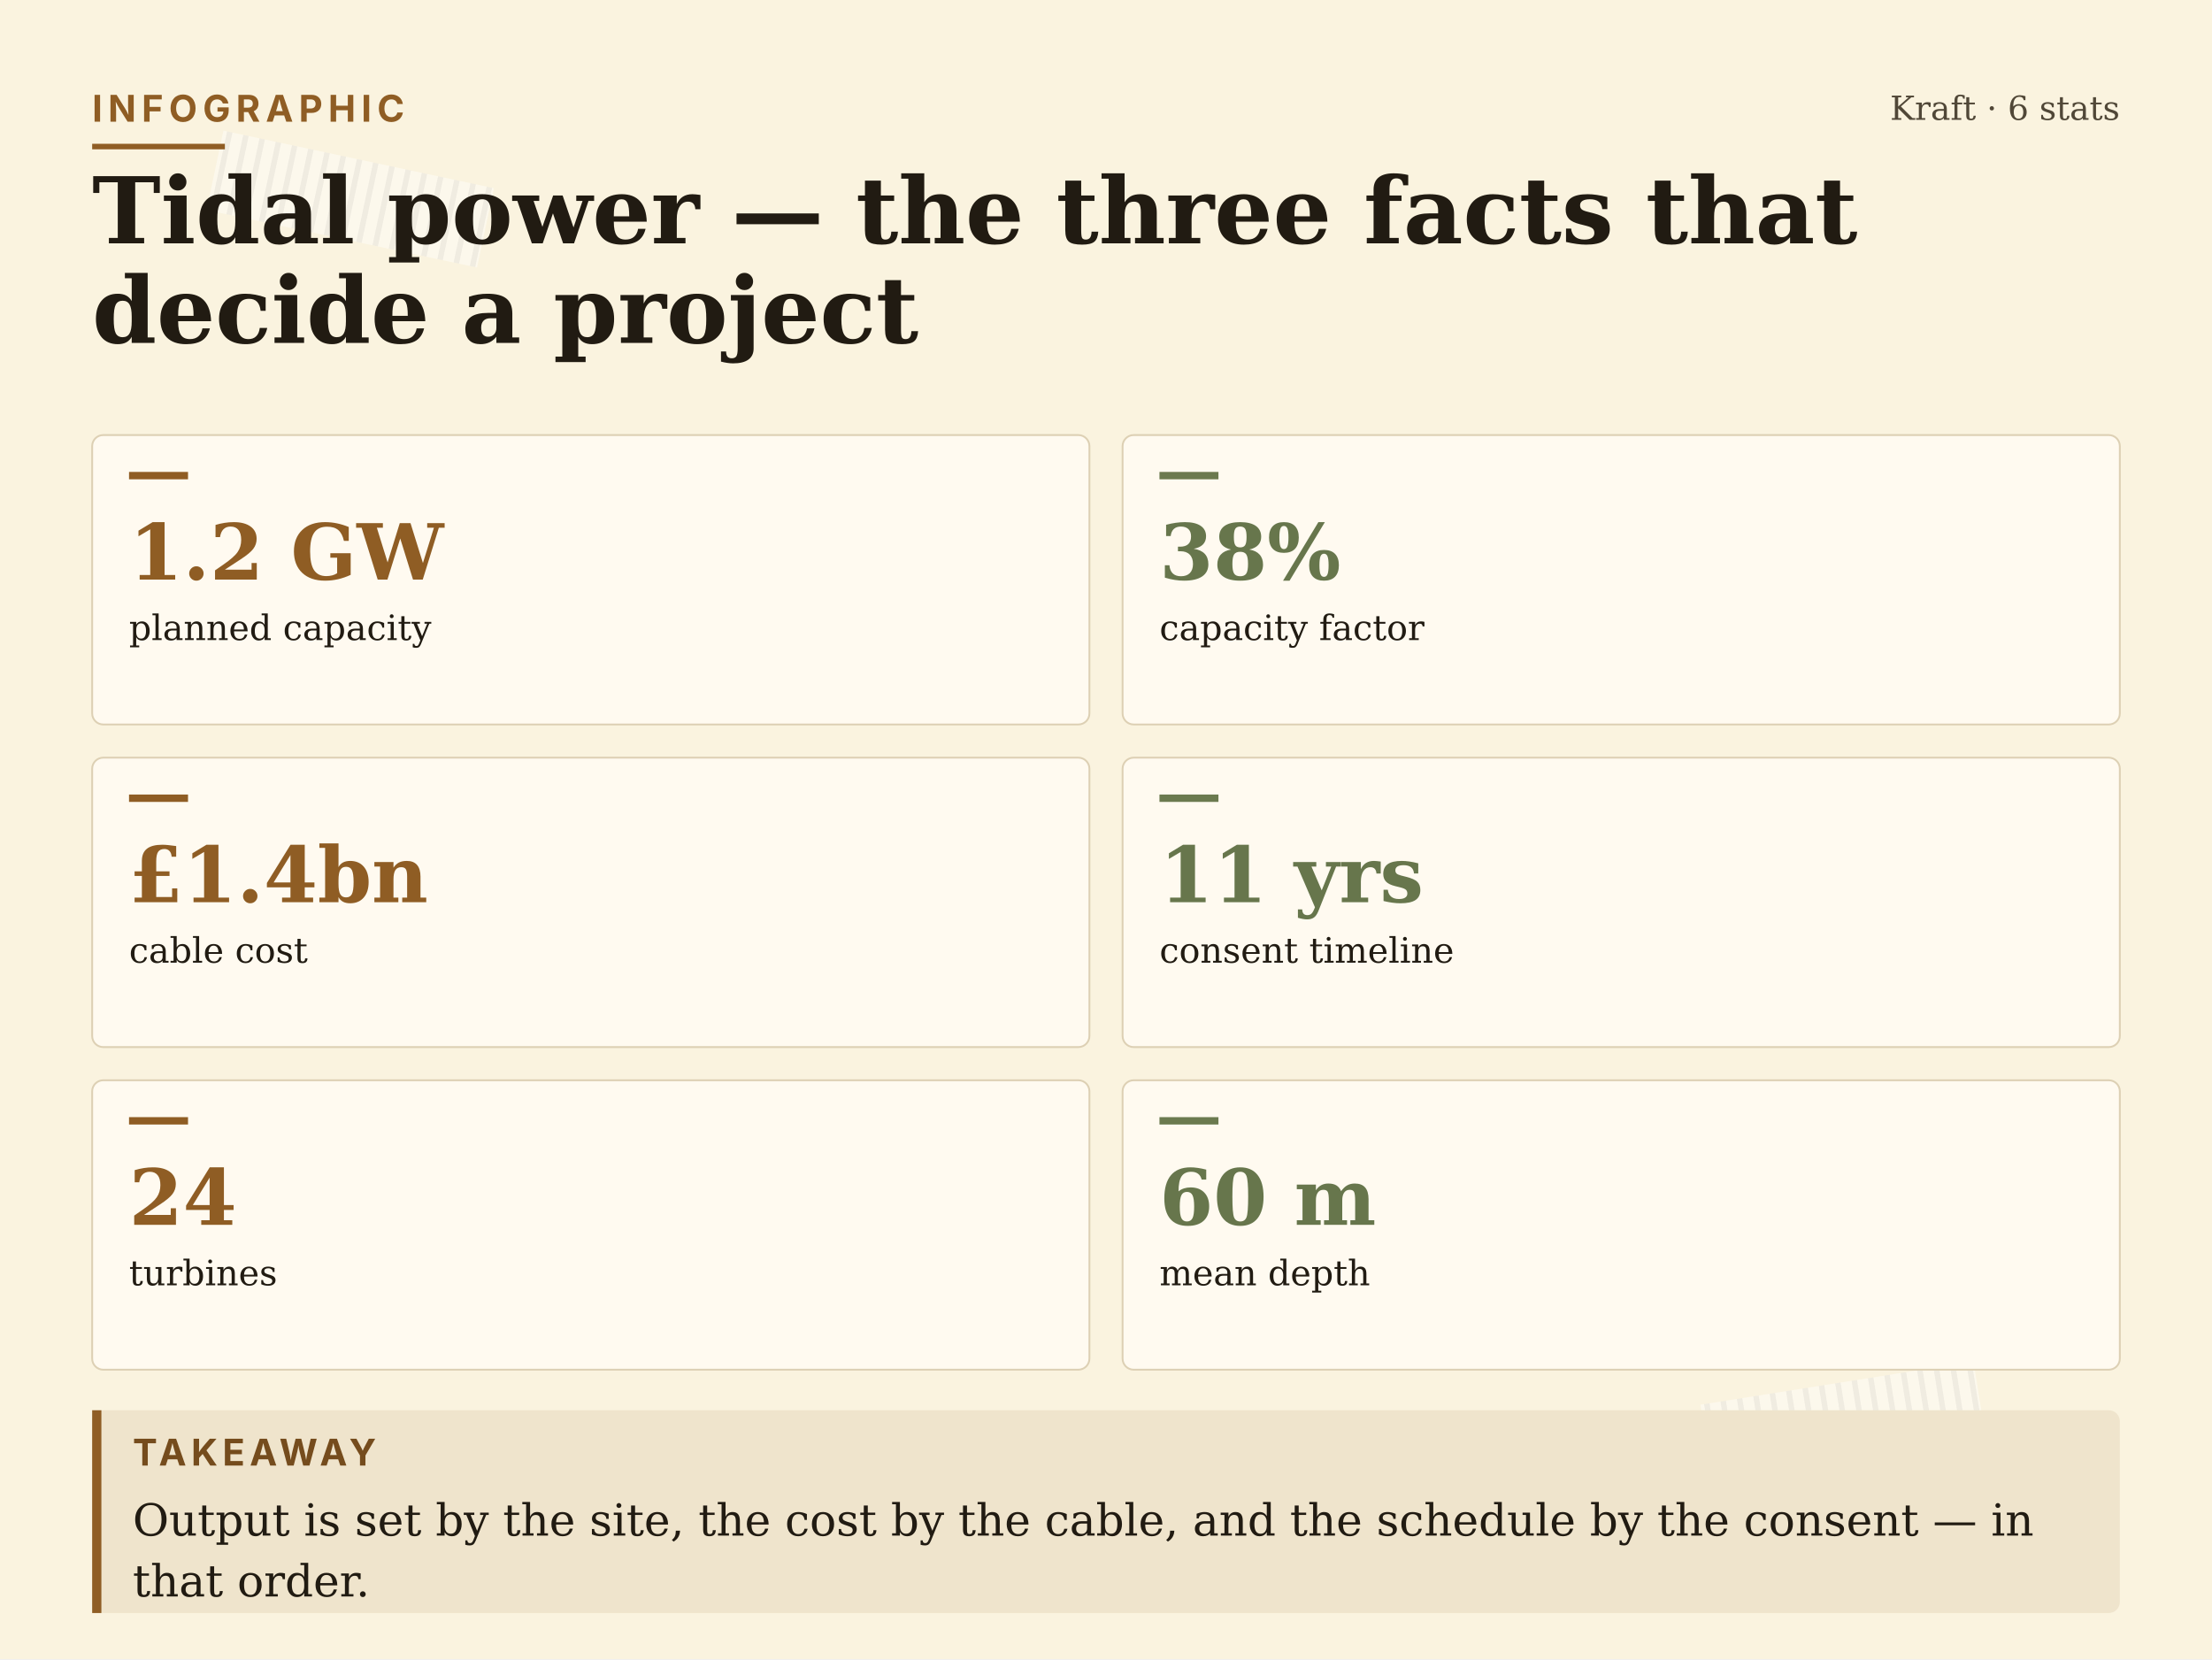
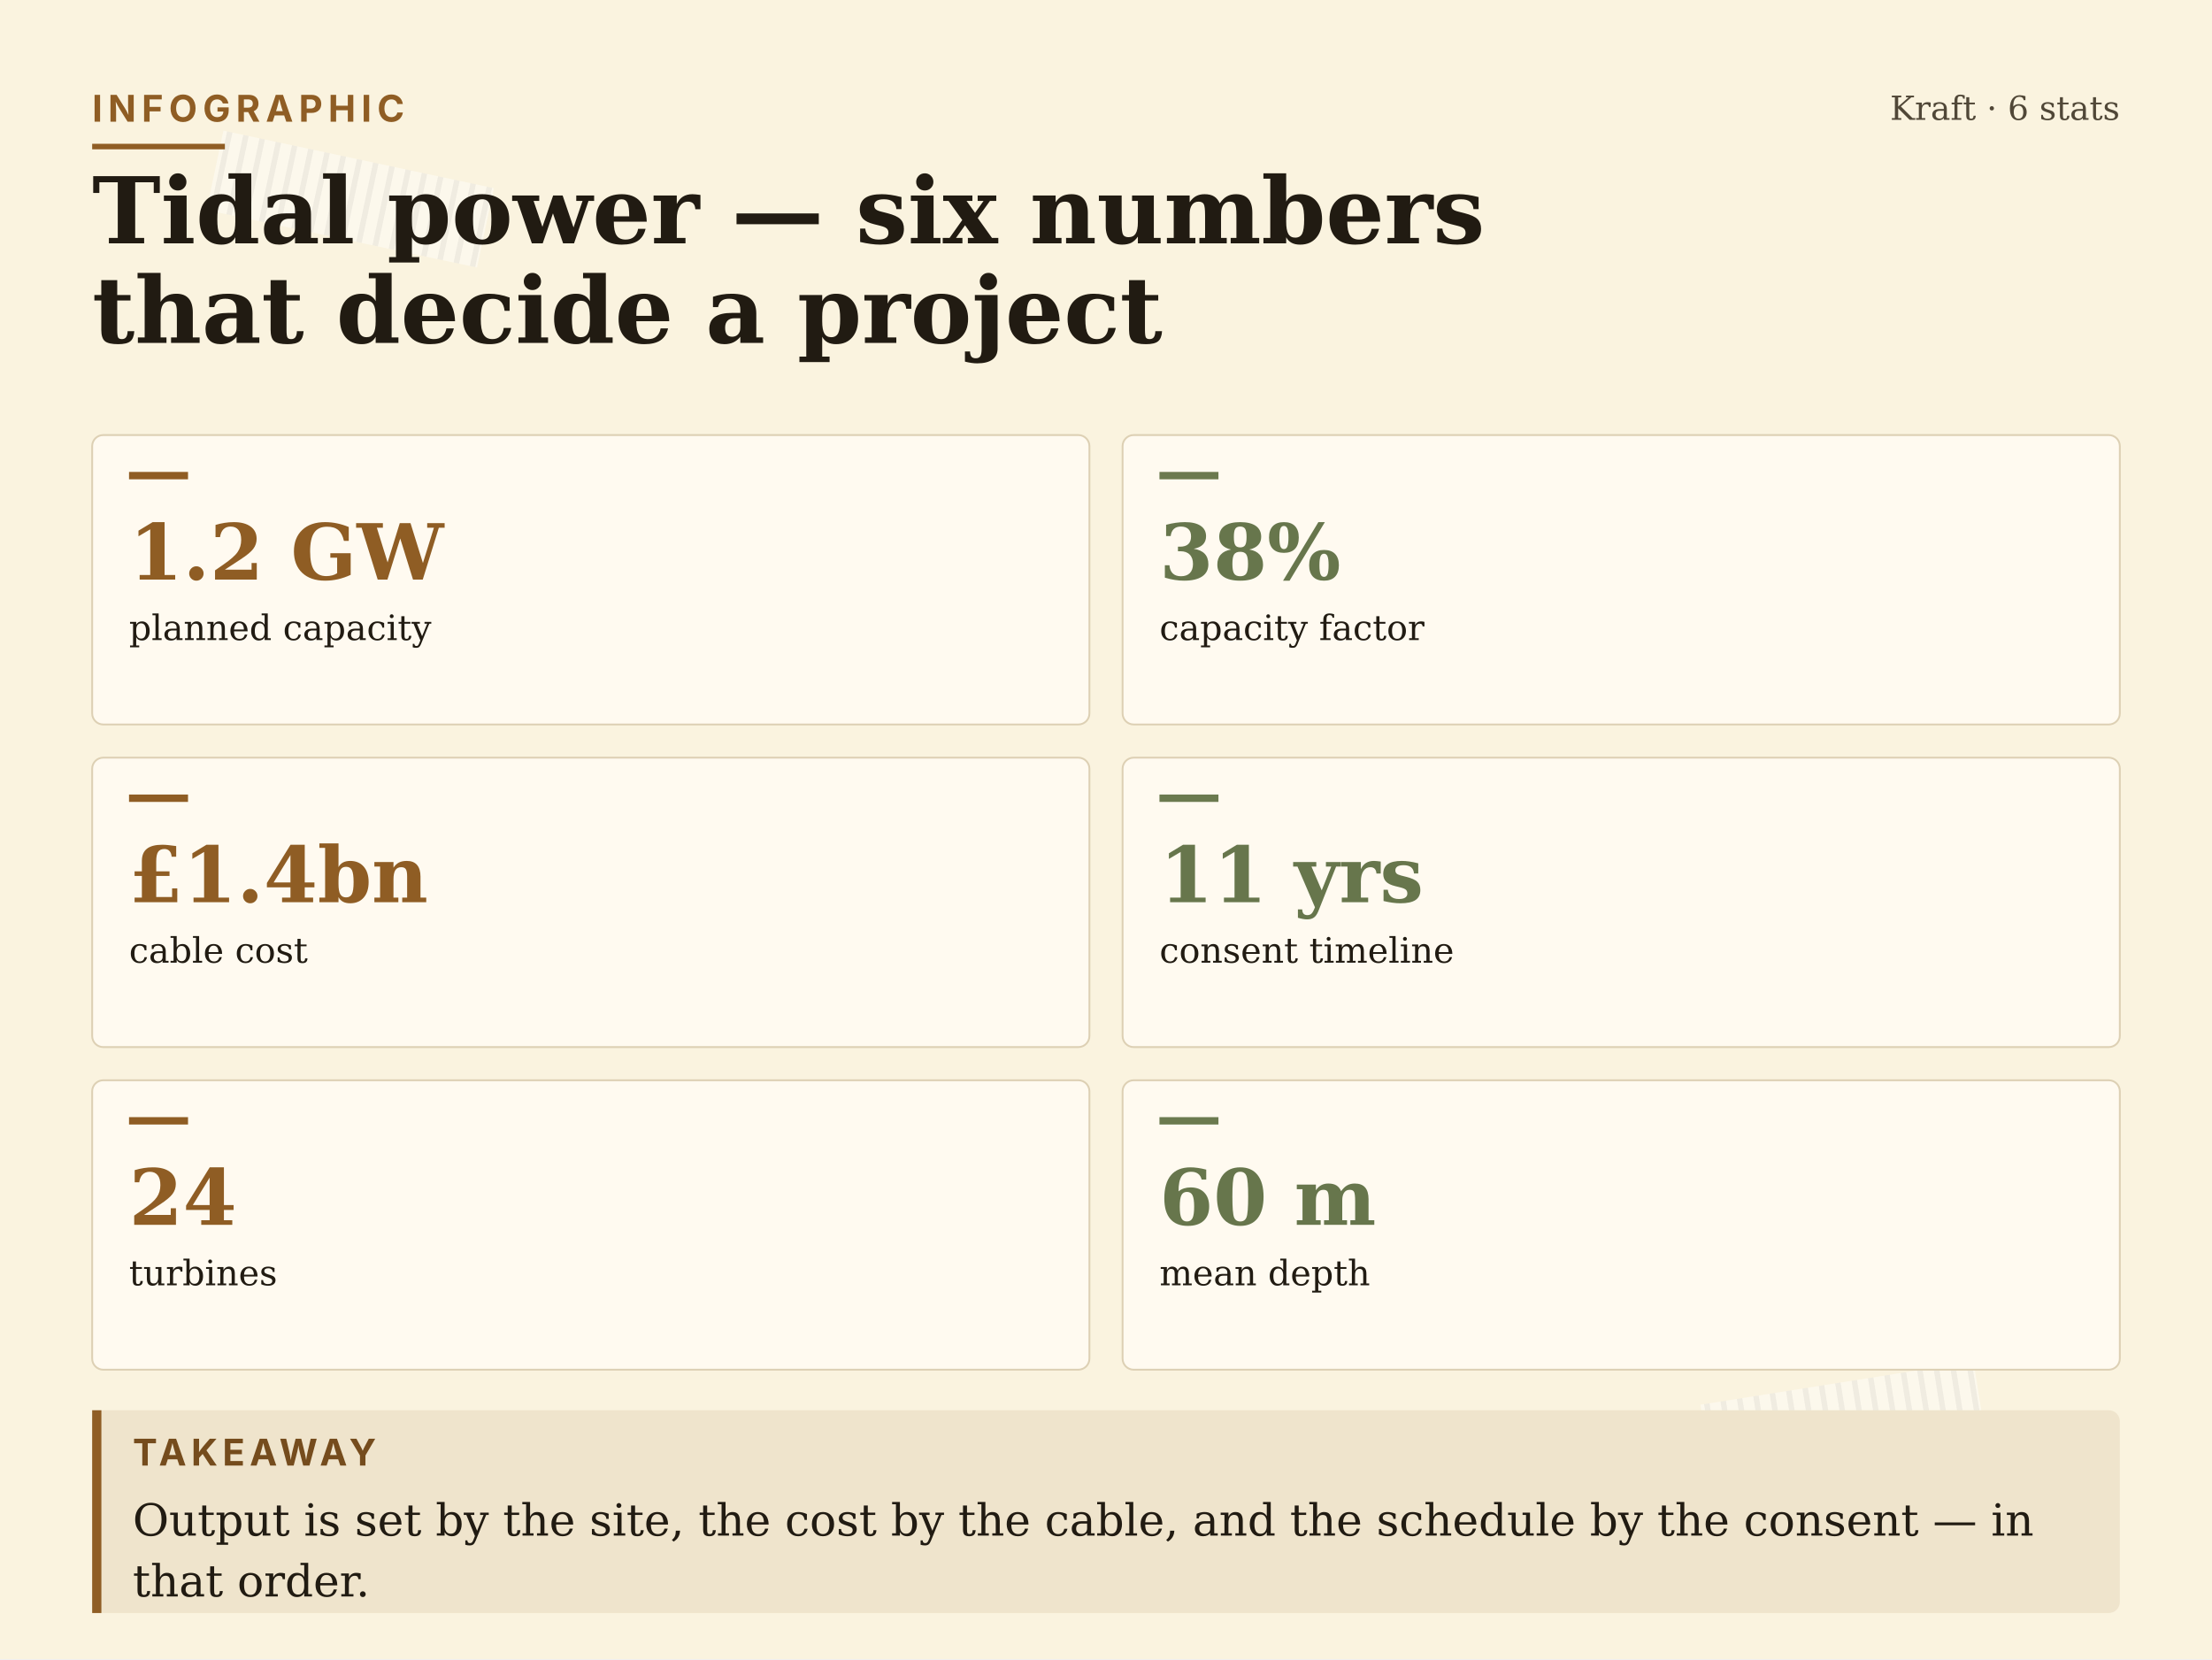
<svg xmlns="http://www.w3.org/2000/svg" width="1200" height="900" viewBox="0 0 1200 900" role="img" aria-labelledby="gfx-title gfx-desc" data-template="infographic" data-preset="kraft" data-detail="standard">
  <defs>
    <pattern id="tape" width="9" height="9" patternUnits="userSpaceOnUse">
      <rect width="9" height="9" fill="#ffffff" opacity="0.42" />
      <rect width="3" height="9" fill="#000000" opacity="0.05" />
    </pattern>
  </defs>
  <rect x="0.0" y="0.0" width="1200.0" height="900.0" fill="#faf3df" />
  <g transform="rotate(12 190 108)">
    <rect x="115.0" y="86.0" width="150.0" height="44.0" fill="url(#tape)" />
  </g>
  <g transform="rotate(-9 1000 772)">
    <rect x="925.0" y="750.0" width="150.0" height="44.0" fill="url(#tape)" />
  </g>
  <text x="50.0" y="66.0" font-family="'Inter var','Inter','DejaVu Sans','Helvetica Neue',Arial,sans-serif" font-size="20" font-weight="700" fill="#8f5d24" letter-spacing="3">INFOGRAPHIC</text>
  <rect x="50.0" y="78.0" width="72.0" height="3.0" fill="#8f5d24" />
  <text x="1150.0" y="65.0" font-family="'Iowan Old Style','Charter','DejaVu Serif',Georgia,serif" font-size="18" font-weight="400" fill="#504737" text-anchor="end">Kraft · 6 stats</text>
-   <text x="50.0" y="132.0" font-family="'Iowan Old Style','Charter','DejaVu Serif',Georgia,serif" font-size="50" font-weight="700" fill="#211b12">Tidal power — the three facts that</text>
-   <text x="50.0" y="186.0" font-family="'Iowan Old Style','Charter','DejaVu Serif',Georgia,serif" font-size="50" font-weight="700" fill="#211b12">decide a project</text>
+   <text x="50.0" y="132.0" font-family="'Iowan Old Style','Charter','DejaVu Serif',Georgia,serif" font-size="50" font-weight="700" fill="#211b12">Tidal power — six numbers</text>
+   <text x="50.0" y="186.0" font-family="'Iowan Old Style','Charter','DejaVu Serif',Georgia,serif" font-size="50" font-weight="700" fill="#211b12">that decide a project</text>
  <rect x="50.0" y="236.0" width="541.0" height="157.0" rx="6.0" fill="#fffaf0" />
  <rect x="50.0" y="236.0" width="541.0" height="157.0" rx="6.0" fill="none" stroke="#ddd0b4" stroke-width="1" />
  <rect x="70.0" y="256.0" width="32.0" height="4.0" fill="#8f5d24" />
-   <text x="70.0" y="314.4" font-family="'Iowan Old Style','Charter','DejaVu Serif',Georgia,serif" font-size="42" font-weight="700" fill="#8f5d24">1.2 GW</text>
+   <text x="70.0" y="314.4" font-family="'Iowan Old Style','Charter','DejaVu Serif',Georgia,serif" font-size="42" font-weight="700" fill="#8f5d24" font-feature-settings="'tnum' 1">1.2 GW</text>
  <text x="70.0" y="347.2" font-family="'Iowan Old Style','Charter','DejaVu Serif',Georgia,serif" font-size="19" font-weight="400" fill="#211b12">planned capacity</text>
  <rect x="609.0" y="236.0" width="541.0" height="157.0" rx="6.0" fill="#fffaf0" />
  <rect x="609.0" y="236.0" width="541.0" height="157.0" rx="6.0" fill="none" stroke="#ddd0b4" stroke-width="1" />
  <rect x="629.0" y="256.0" width="32.0" height="4.0" fill="#6b7a4f" />
-   <text x="629.0" y="314.4" font-family="'Iowan Old Style','Charter','DejaVu Serif',Georgia,serif" font-size="42" font-weight="700" fill="#67764c">38%</text>
+   <text x="629.0" y="314.4" font-family="'Iowan Old Style','Charter','DejaVu Serif',Georgia,serif" font-size="42" font-weight="700" fill="#67764c" font-feature-settings="'tnum' 1">38%</text>
  <text x="629.0" y="347.2" font-family="'Iowan Old Style','Charter','DejaVu Serif',Georgia,serif" font-size="19" font-weight="400" fill="#211b12">capacity factor</text>
  <rect x="50.0" y="411.0" width="541.0" height="157.0" rx="6.0" fill="#fffaf0" />
  <rect x="50.0" y="411.0" width="541.0" height="157.0" rx="6.0" fill="none" stroke="#ddd0b4" stroke-width="1" />
  <rect x="70.0" y="431.0" width="32.0" height="4.0" fill="#8f5d24" />
-   <text x="70.0" y="489.4" font-family="'Iowan Old Style','Charter','DejaVu Serif',Georgia,serif" font-size="42" font-weight="700" fill="#8f5d24">£1.4bn</text>
+   <text x="70.0" y="489.4" font-family="'Iowan Old Style','Charter','DejaVu Serif',Georgia,serif" font-size="42" font-weight="700" fill="#8f5d24" font-feature-settings="'tnum' 1">£1.4bn</text>
  <text x="70.0" y="522.2" font-family="'Iowan Old Style','Charter','DejaVu Serif',Georgia,serif" font-size="19" font-weight="400" fill="#211b12">cable cost</text>
  <rect x="609.0" y="411.0" width="541.0" height="157.0" rx="6.0" fill="#fffaf0" />
  <rect x="609.0" y="411.0" width="541.0" height="157.0" rx="6.0" fill="none" stroke="#ddd0b4" stroke-width="1" />
  <rect x="629.0" y="431.0" width="32.0" height="4.0" fill="#6b7a4f" />
-   <text x="629.0" y="489.4" font-family="'Iowan Old Style','Charter','DejaVu Serif',Georgia,serif" font-size="42" font-weight="700" fill="#67764c">11 yrs</text>
+   <text x="629.0" y="489.4" font-family="'Iowan Old Style','Charter','DejaVu Serif',Georgia,serif" font-size="42" font-weight="700" fill="#67764c" font-feature-settings="'tnum' 1">11 yrs</text>
  <text x="629.0" y="522.2" font-family="'Iowan Old Style','Charter','DejaVu Serif',Georgia,serif" font-size="19" font-weight="400" fill="#211b12">consent timeline</text>
  <rect x="50.0" y="586.0" width="541.0" height="157.0" rx="6.0" fill="#fffaf0" />
  <rect x="50.0" y="586.0" width="541.0" height="157.0" rx="6.0" fill="none" stroke="#ddd0b4" stroke-width="1" />
  <rect x="70.0" y="606.0" width="32.0" height="4.0" fill="#8f5d24" />
-   <text x="70.0" y="664.4" font-family="'Iowan Old Style','Charter','DejaVu Serif',Georgia,serif" font-size="42" font-weight="700" fill="#8f5d24">24</text>
+   <text x="70.0" y="664.4" font-family="'Iowan Old Style','Charter','DejaVu Serif',Georgia,serif" font-size="42" font-weight="700" fill="#8f5d24" font-feature-settings="'tnum' 1">24</text>
  <text x="70.0" y="697.2" font-family="'Iowan Old Style','Charter','DejaVu Serif',Georgia,serif" font-size="19" font-weight="400" fill="#211b12">turbines</text>
  <rect x="609.0" y="586.0" width="541.0" height="157.0" rx="6.0" fill="#fffaf0" />
  <rect x="609.0" y="586.0" width="541.0" height="157.0" rx="6.0" fill="none" stroke="#ddd0b4" stroke-width="1" />
  <rect x="629.0" y="606.0" width="32.0" height="4.0" fill="#6b7a4f" />
-   <text x="629.0" y="664.4" font-family="'Iowan Old Style','Charter','DejaVu Serif',Georgia,serif" font-size="42" font-weight="700" fill="#67764c">60 m</text>
+   <text x="629.0" y="664.4" font-family="'Iowan Old Style','Charter','DejaVu Serif',Georgia,serif" font-size="42" font-weight="700" fill="#67764c" font-feature-settings="'tnum' 1">60 m</text>
  <text x="629.0" y="697.2" font-family="'Iowan Old Style','Charter','DejaVu Serif',Georgia,serif" font-size="19" font-weight="400" fill="#211b12">mean depth</text>
  <rect x="50.0" y="765.0" width="1100.0" height="110.0" rx="6.0" fill="#efe4cc" />
  <rect x="50.0" y="765.0" width="5.0" height="110.0" fill="#8f5d24" />
  <text x="72.0" y="795.0" font-family="'Inter var','Inter','DejaVu Sans','Helvetica Neue',Arial,sans-serif" font-size="20" font-weight="700" fill="#754c1d" letter-spacing="2.6">TAKEAWAY</text>
  <text x="72.0" y="833.0" font-family="'Iowan Old Style','Charter','DejaVu Serif',Georgia,serif" font-size="24" font-weight="400" fill="#211b12">Output is set by the site, the cost by the cable, and the schedule by the consent — in</text>
  <text x="72.0" y="866.0" font-family="'Iowan Old Style','Charter','DejaVu Serif',Georgia,serif" font-size="24" font-weight="400" fill="#211b12">that order.</text>
</svg>
